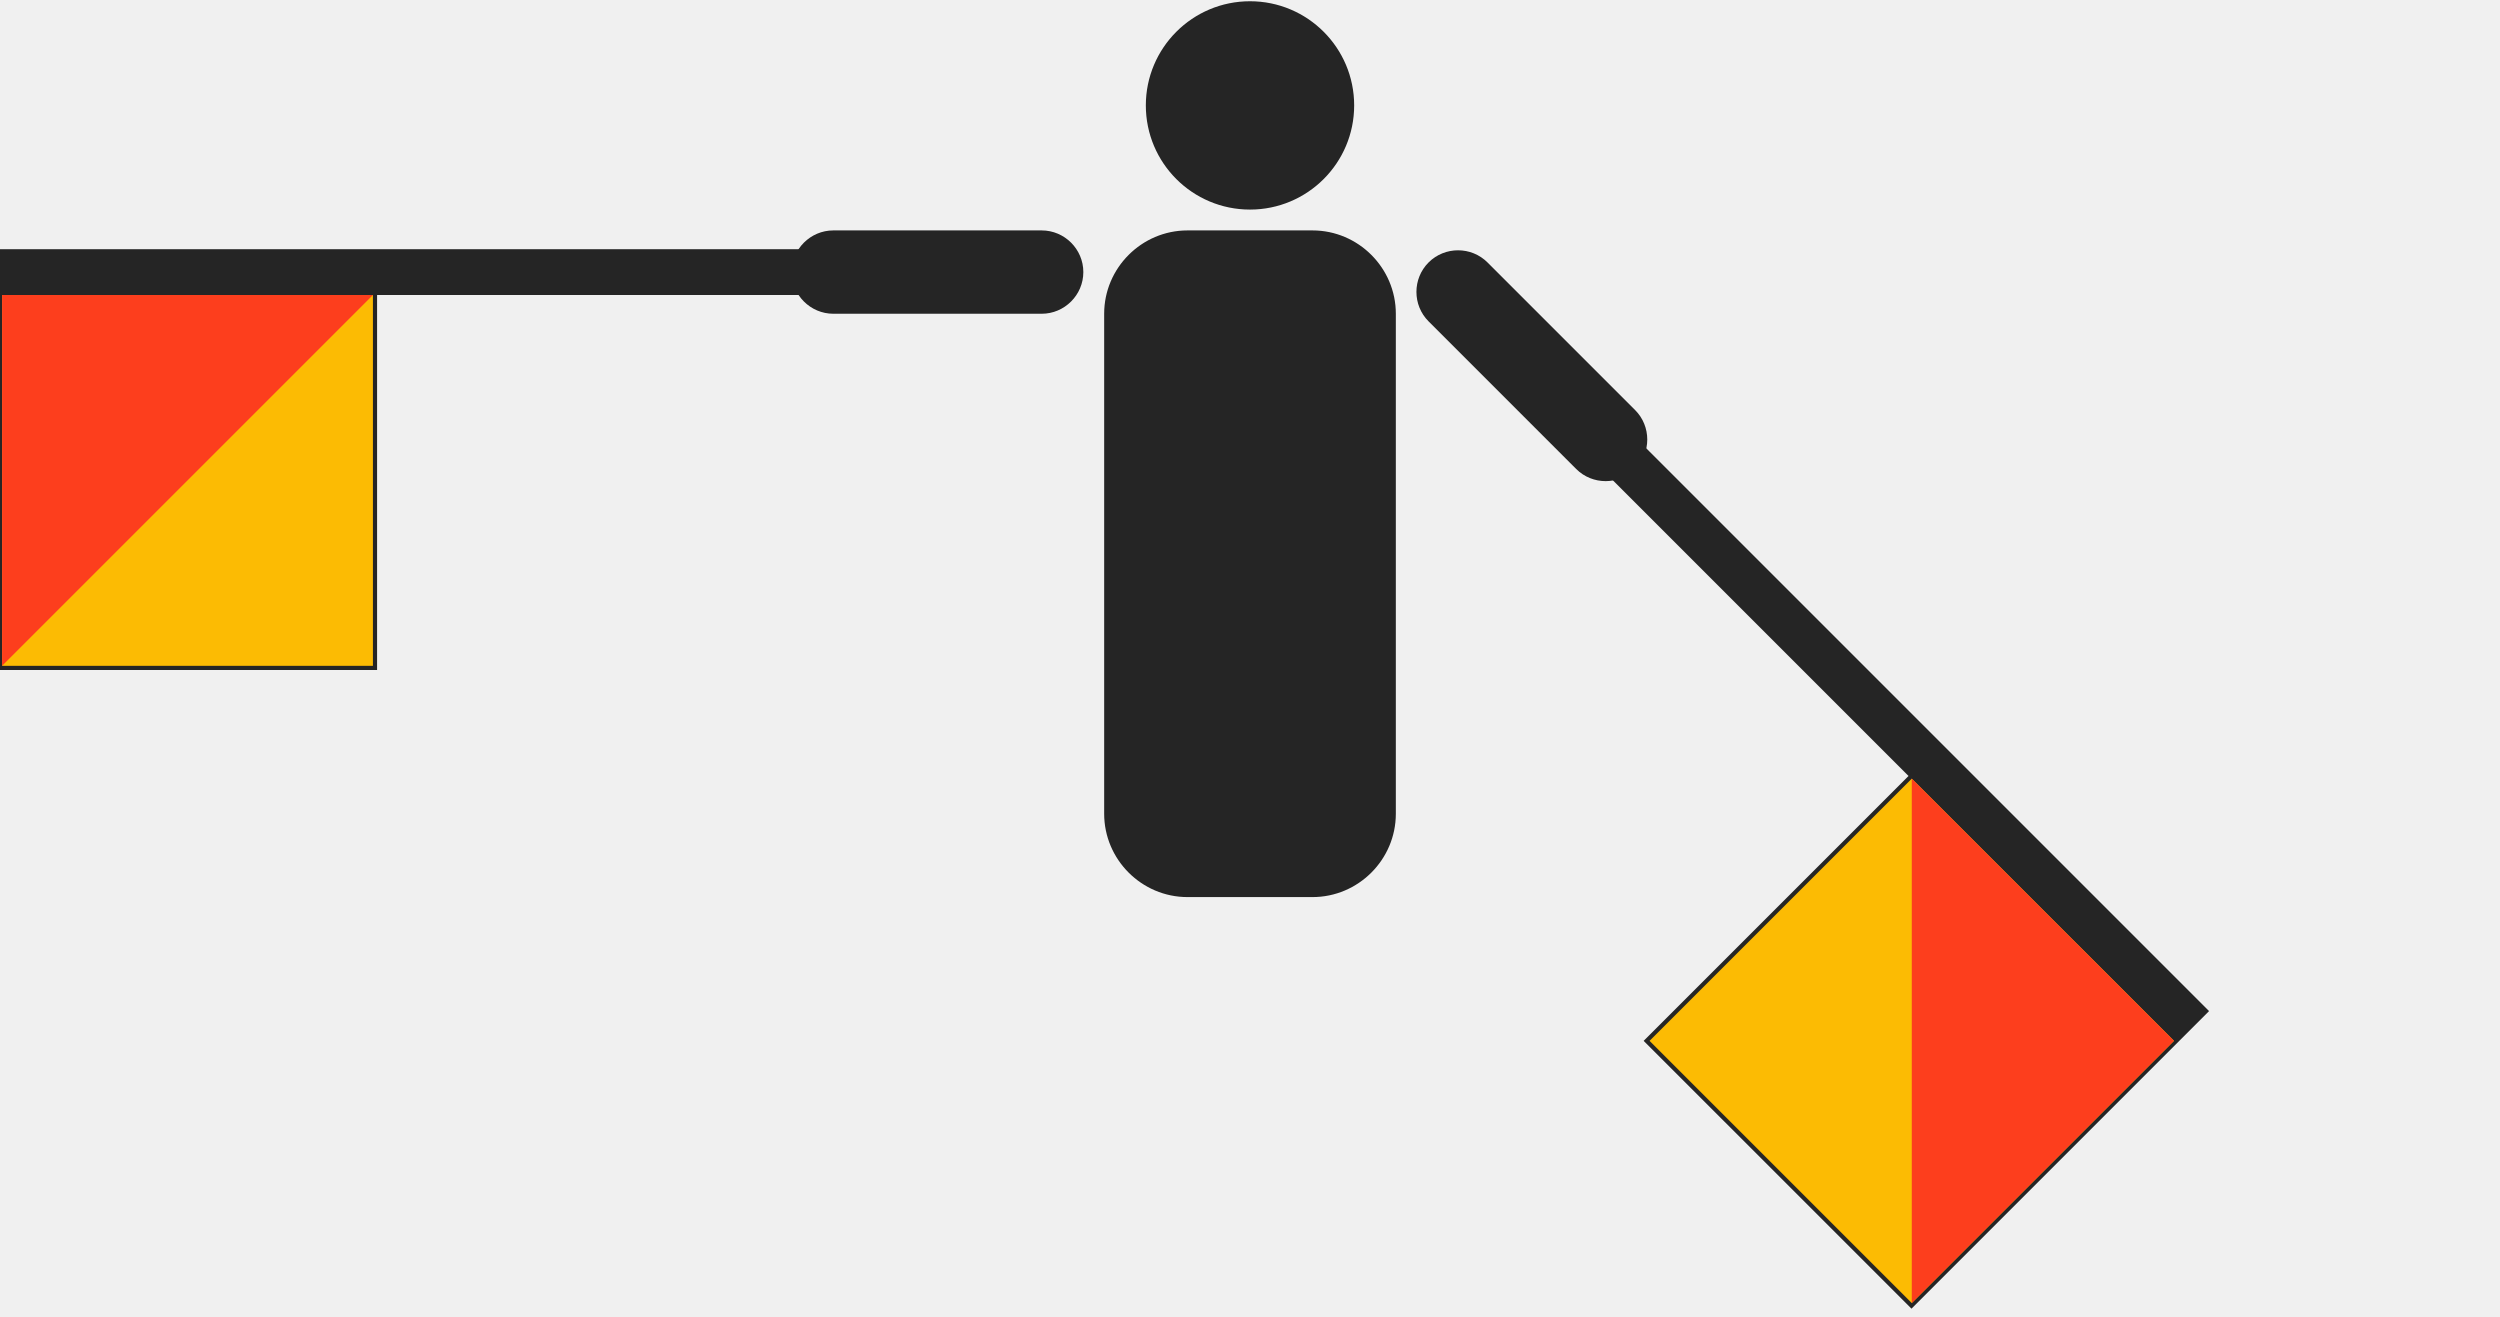
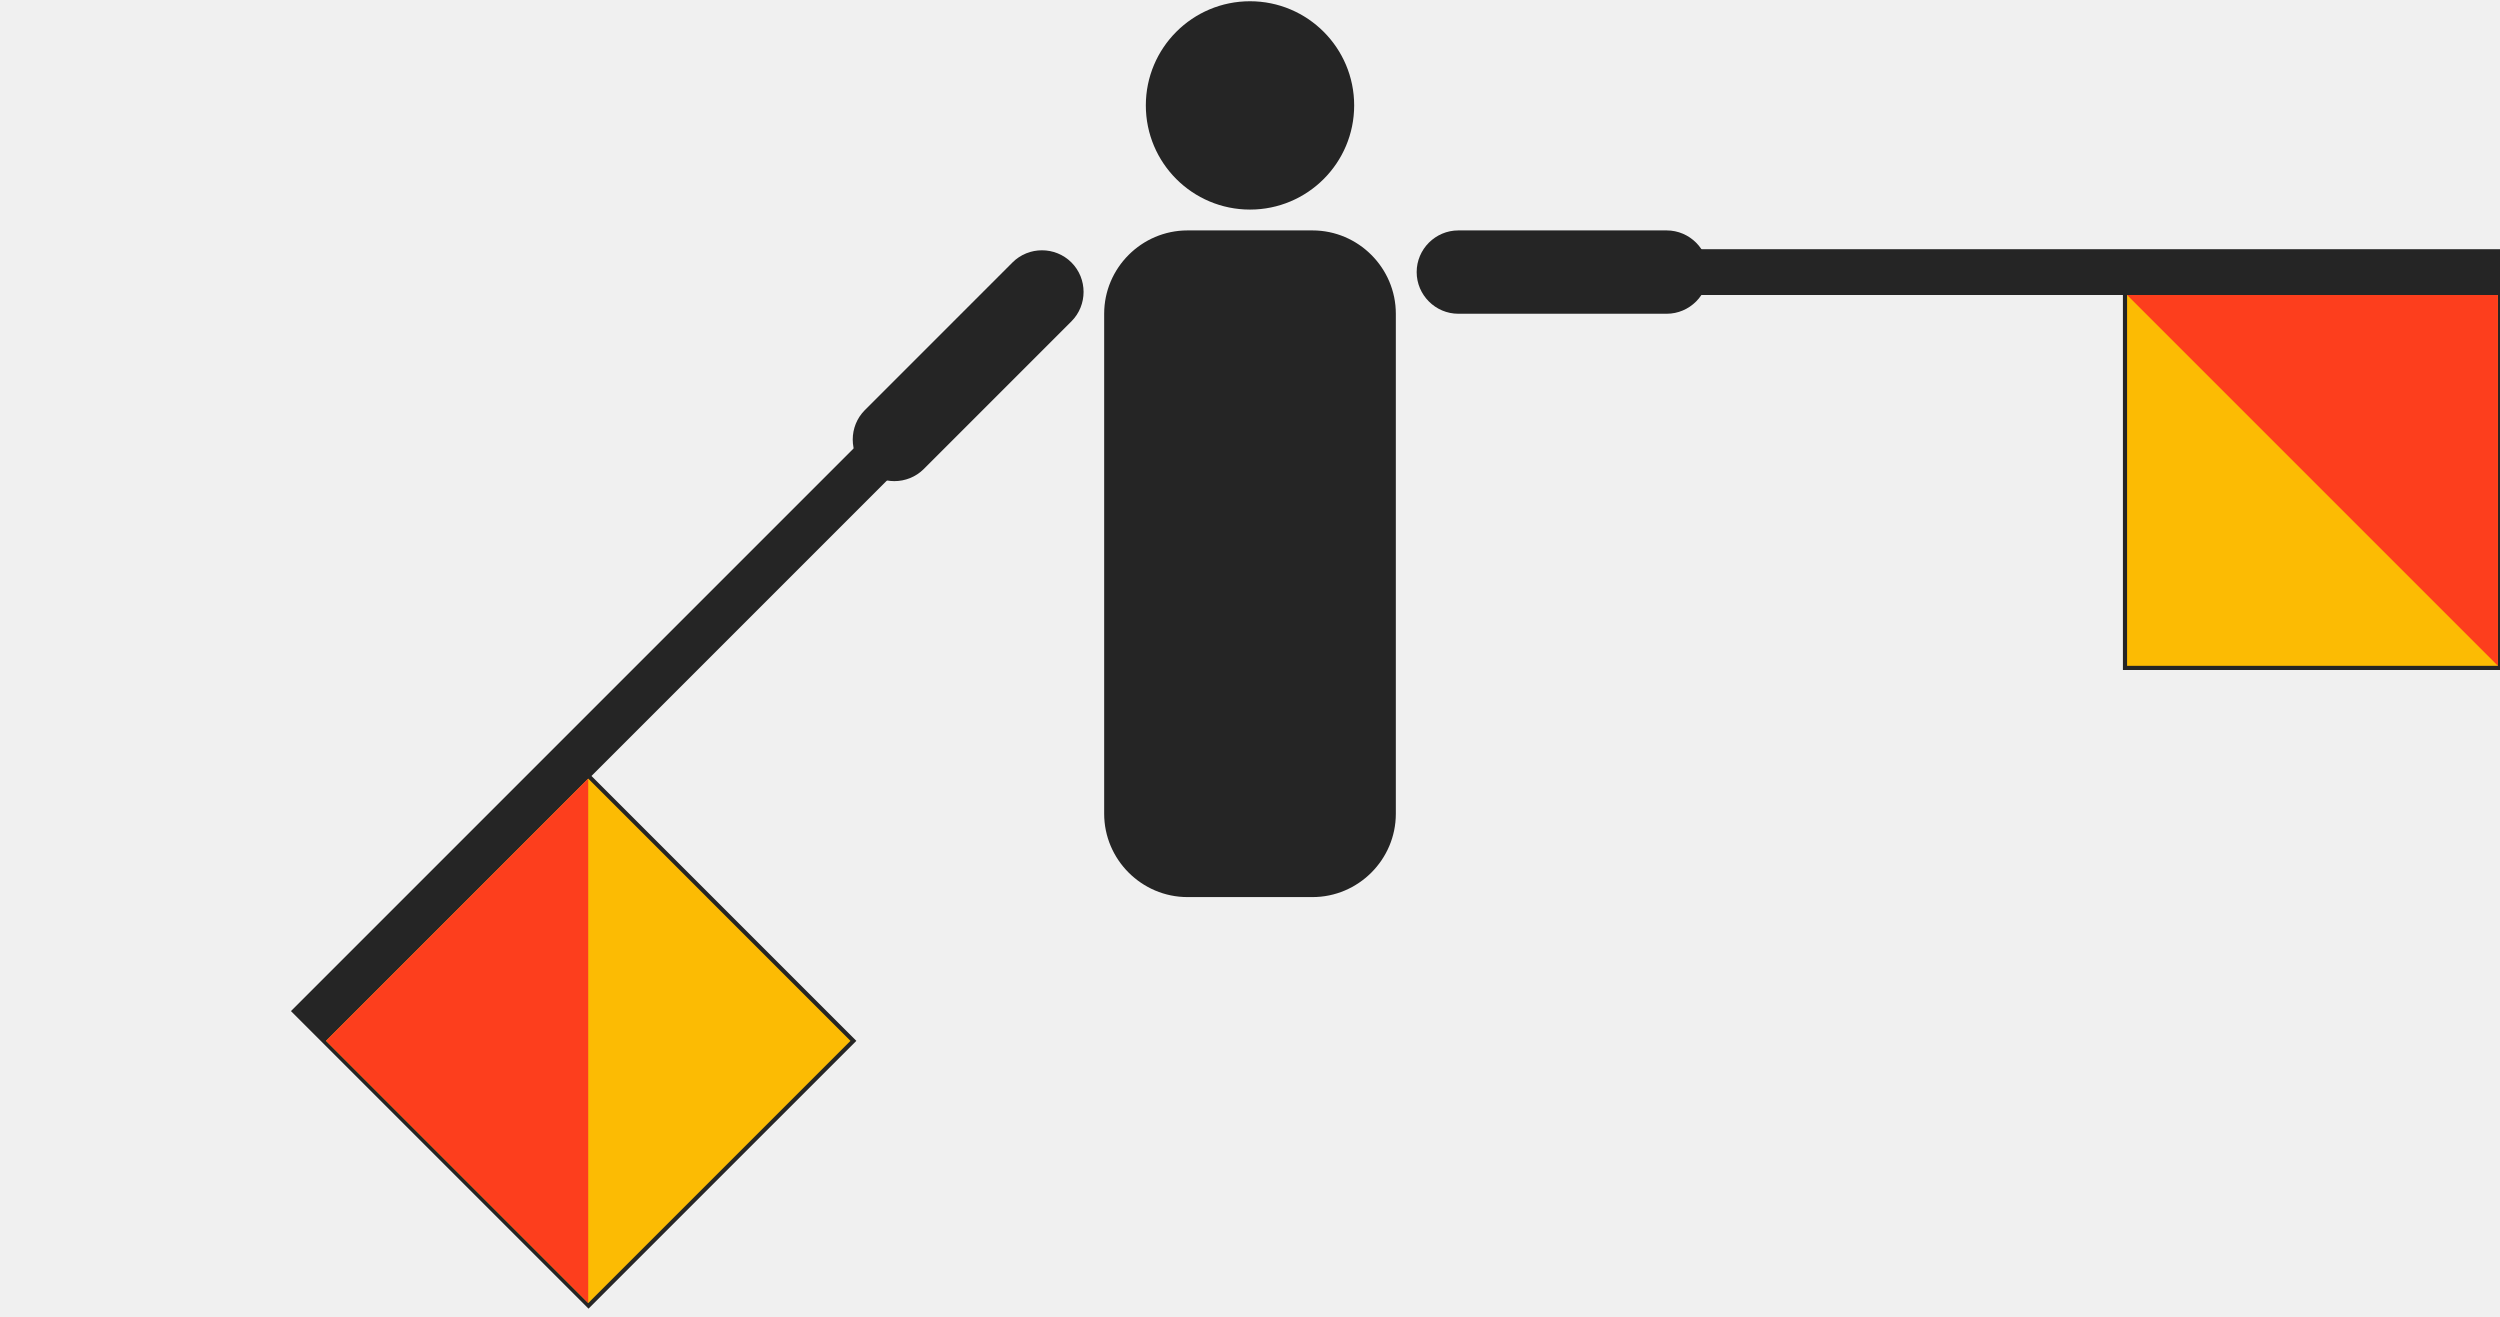
<svg xmlns="http://www.w3.org/2000/svg" width="600" height="316" viewBox="0 0 600 316" fill="none">
  <g clip-path="url(#clip0)">
-     <path d="M300 50.3C313.807 50.3 325 39.107 325 25.3C325 11.493 313.807 0.3 300 0.3C286.193 0.3 275 11.493 275 25.3C275 39.107 286.193 50.3 300 50.3Z" fill="#252525" />
-     <path d="M285 55.3H315C326 55.3 335 64.3 335 75.3V195.3C335 206.3 326 215.3 315 215.3H285C274 215.3 265 206.3 265 195.3V75.3C265 64.3 274 55.3 285 55.3Z" fill="#252525" />
-     <path d="M357.001 62.988L392.427 98.414C396.316 102.303 396.316 108.667 392.427 112.556C388.538 116.445 382.174 116.445 378.285 112.556L342.859 77.13C338.97 73.241 338.97 66.877 342.859 62.988C346.748 59.099 353.112 59.099 357.001 62.988Z" fill="#252525" />
-     <path d="M388.396 100.889L530.171 242.663L458.753 314.081L394.477 249.805L458.046 186.236L380.264 108.455L388.396 100.889Z" fill="#252525" />
-     <path d="M458.824 186.873L521.757 249.805L458.824 312.738L395.892 249.805L458.824 186.873Z" fill="#FCBB03" />
-     <path d="M458.824 186.873V312.738L521.757 249.805L458.824 186.873Z" fill="#FD3E1D" />
-     <path d="M200 55.3H250C255.5 55.3 260 59.8 260 65.3C260 70.8 255.5 75.3 250 75.3H200C194.5 75.3 190 70.8 190 65.3C190 59.8 194.5 55.3 200 55.3Z" fill="#252525" />
-     <path d="M0 59.8H200.5V70.8H90.5V160.8H-0.5L0 59.8Z" fill="#252525" />
-     <path d="M0.5 70.8H89.5V159.8H0.5V70.8Z" fill="#FCBB03" />
-     <path d="M0.5 70.8H89.5L0.5 159.8V70.8Z" fill="#FD3E1D" />
+     <path d="M300 50.3C286.193 50.3 275 39.107 275 25.3C275 11.493 286.193 0.3 300 0.3C313.807 0.3 325 11.493 325 25.3C325 39.107 313.807 50.3 300 50.3Z" fill="#252525" />
+     <path d="M315 55.3H285C274 55.3 265 64.3 265 75.3V195.3C265 206.3 274 215.3 285 215.3H315C326 215.3 335 206.3 335 195.3V75.3C335 64.3 326 55.3 315 55.3Z" fill="#252525" />
+     <path d="M242.999 62.987L207.573 98.413C203.684 102.302 203.684 108.666 207.573 112.555C211.462 116.444 217.826 116.444 221.715 112.555L257.141 77.129C261.03 73.24 261.03 66.876 257.141 62.987C253.252 59.098 246.888 59.098 242.999 62.987Z" fill="#252525" />
+     <path d="M211.604 100.888L69.829 242.663L141.247 314.081L205.523 249.805L141.954 186.236L219.736 108.454L211.604 100.888Z" fill="#252525" />
+     <path d="M141.176 186.872L78.243 249.805L141.176 312.737L204.108 249.805L141.176 186.872Z" fill="#FCBB03" />
+     <path d="M141.176 186.872V312.737L78.243 249.805L141.176 186.872Z" fill="#FD3E1D" />
+     <path d="M400 55.3H350C344.5 55.3 340 59.8 340 65.3C340 70.8 344.5 75.3 350 75.3H400C405.5 75.3 410 70.8 410 65.3C410 59.8 405.5 55.3 400 55.3Z" fill="#252525" />
+     <path d="M600 59.8H399.5V70.8H509.5V160.8H600.5L600 59.8Z" fill="#252525" />
+     <path d="M599.5 70.8H510.5V159.8H599.5V70.8Z" fill="#FCBB03" />
+     <path d="M599.5 70.8H510.5L599.5 159.8V70.8Z" fill="#FD3E1D" />
  </g>
  <defs>
    <clipPath id="clip0">
-       <rect y="0.3" width="600" height="315" fill="white" />
+       <rect width="600" height="315" transform="matrix(-1 0 0 1 600 0.299805)" fill="white" />
    </clipPath>
  </defs>
</svg>
